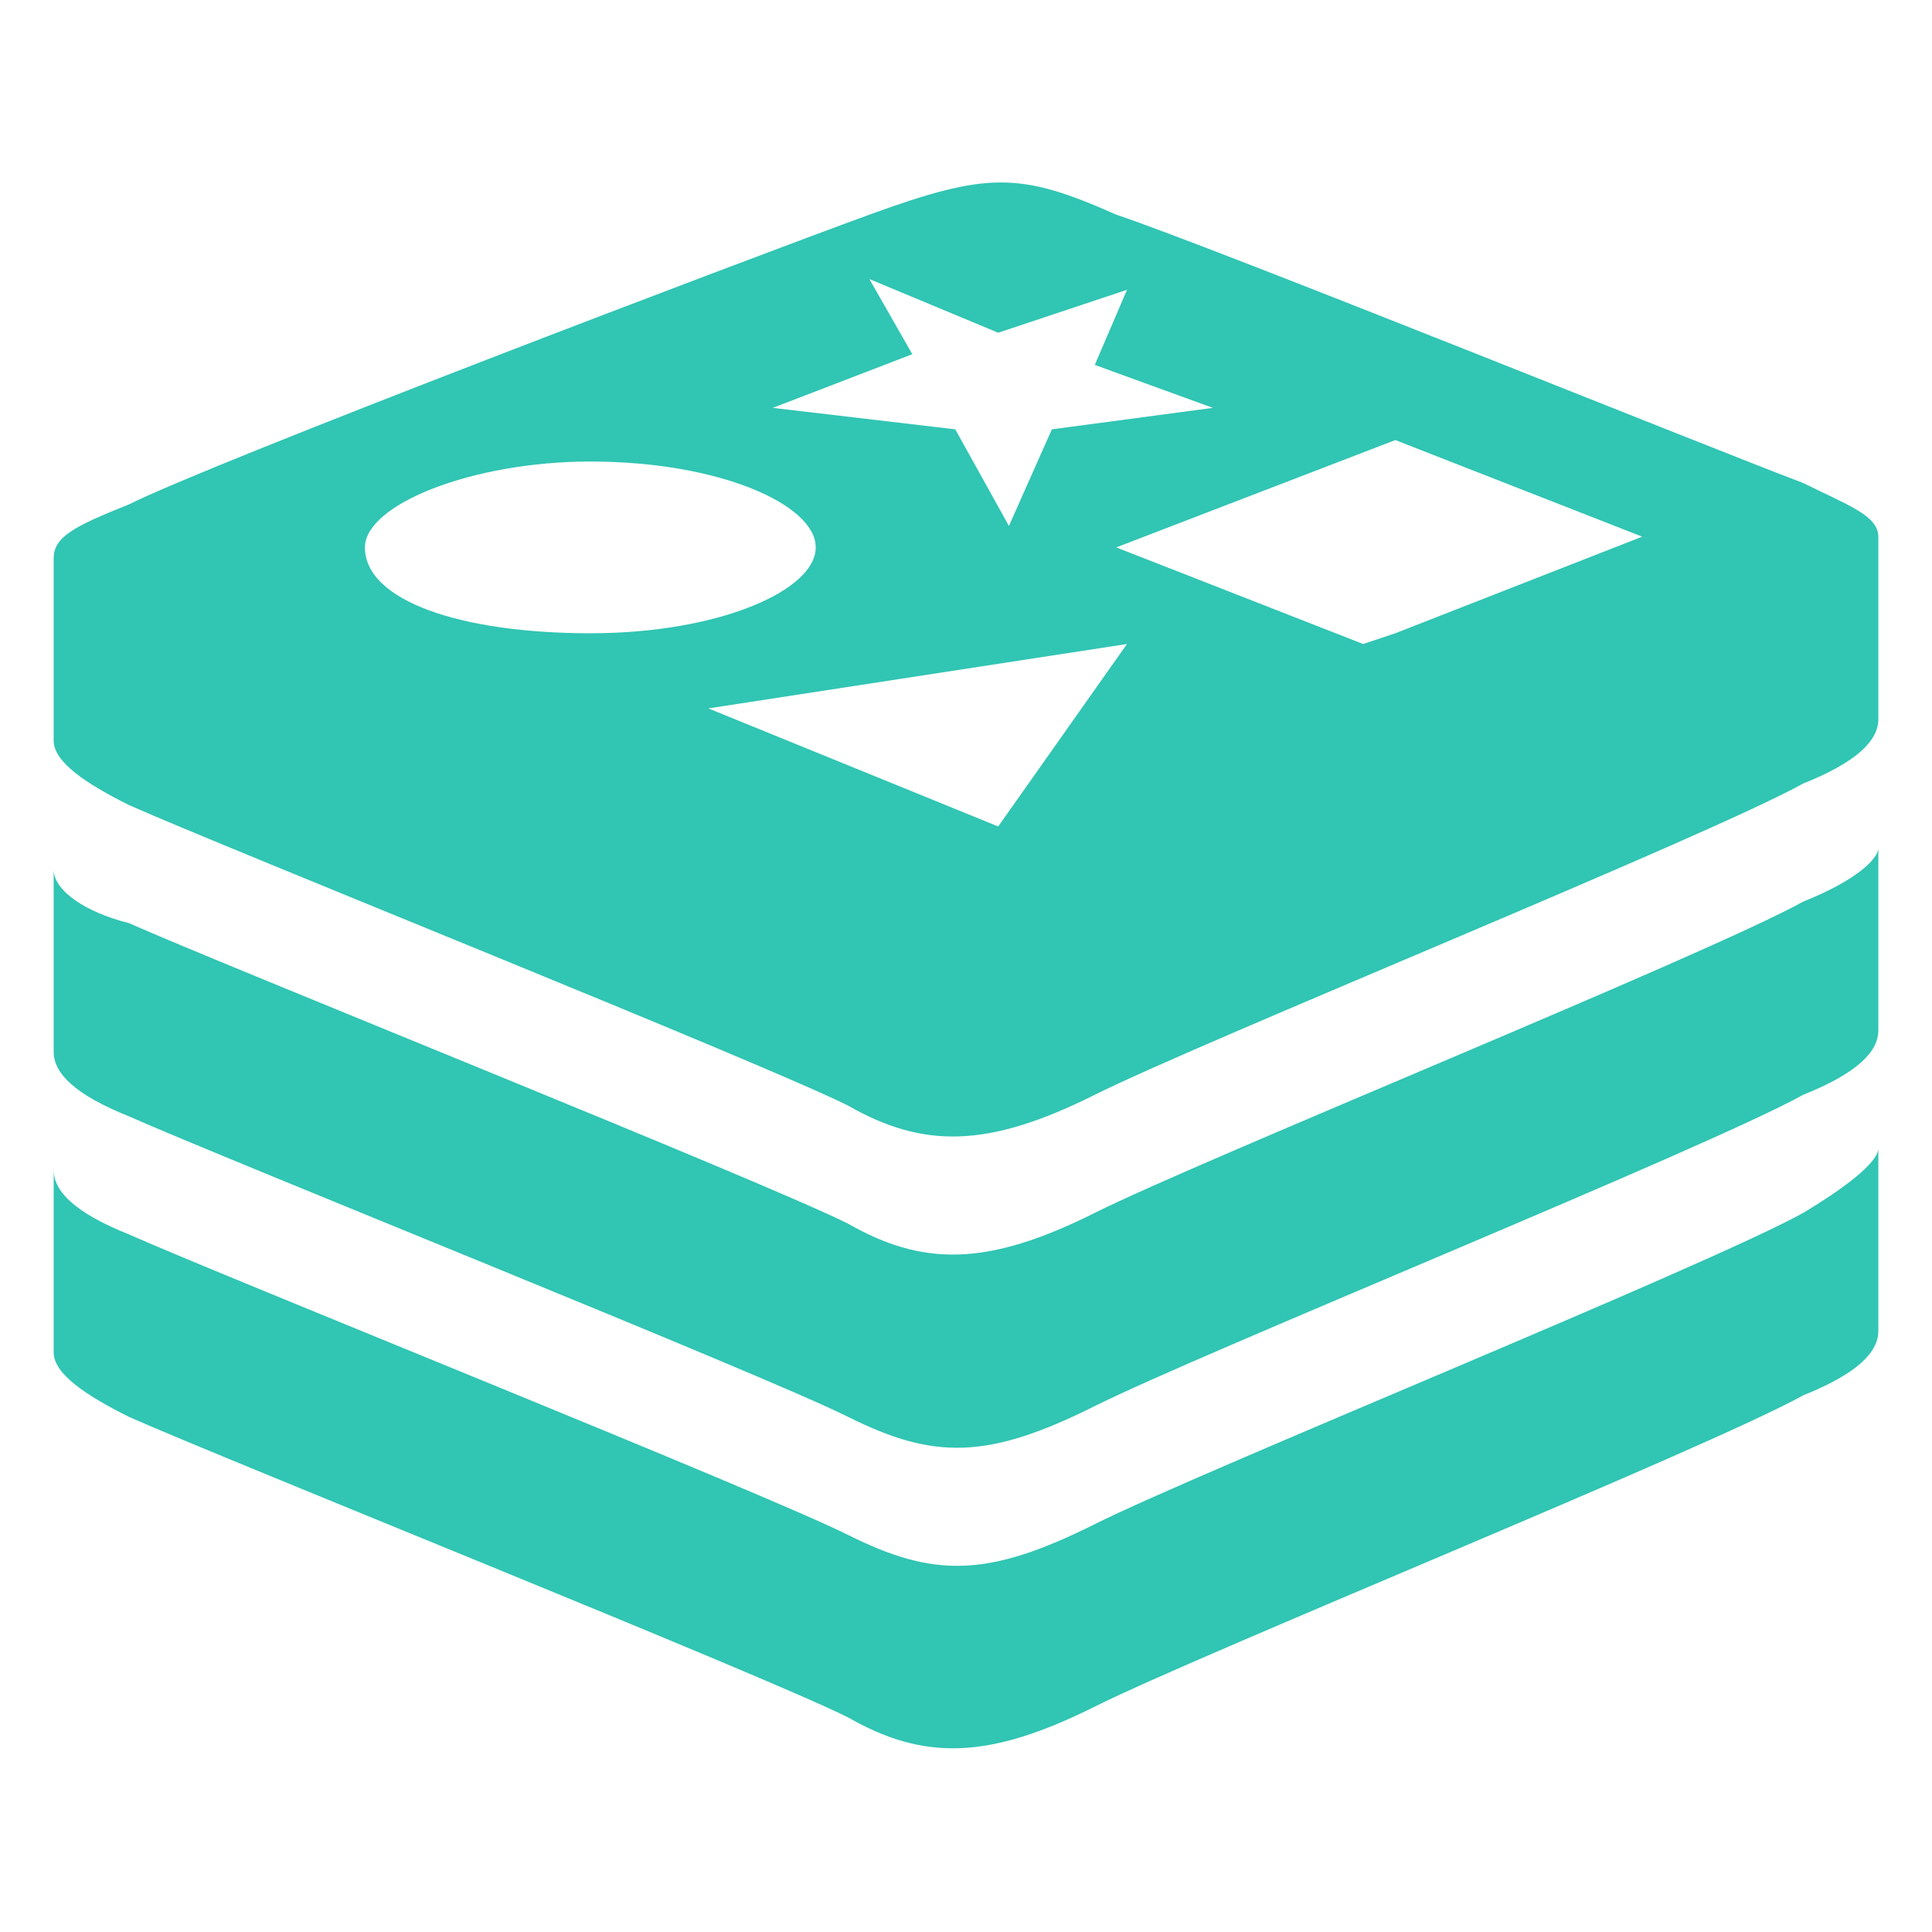
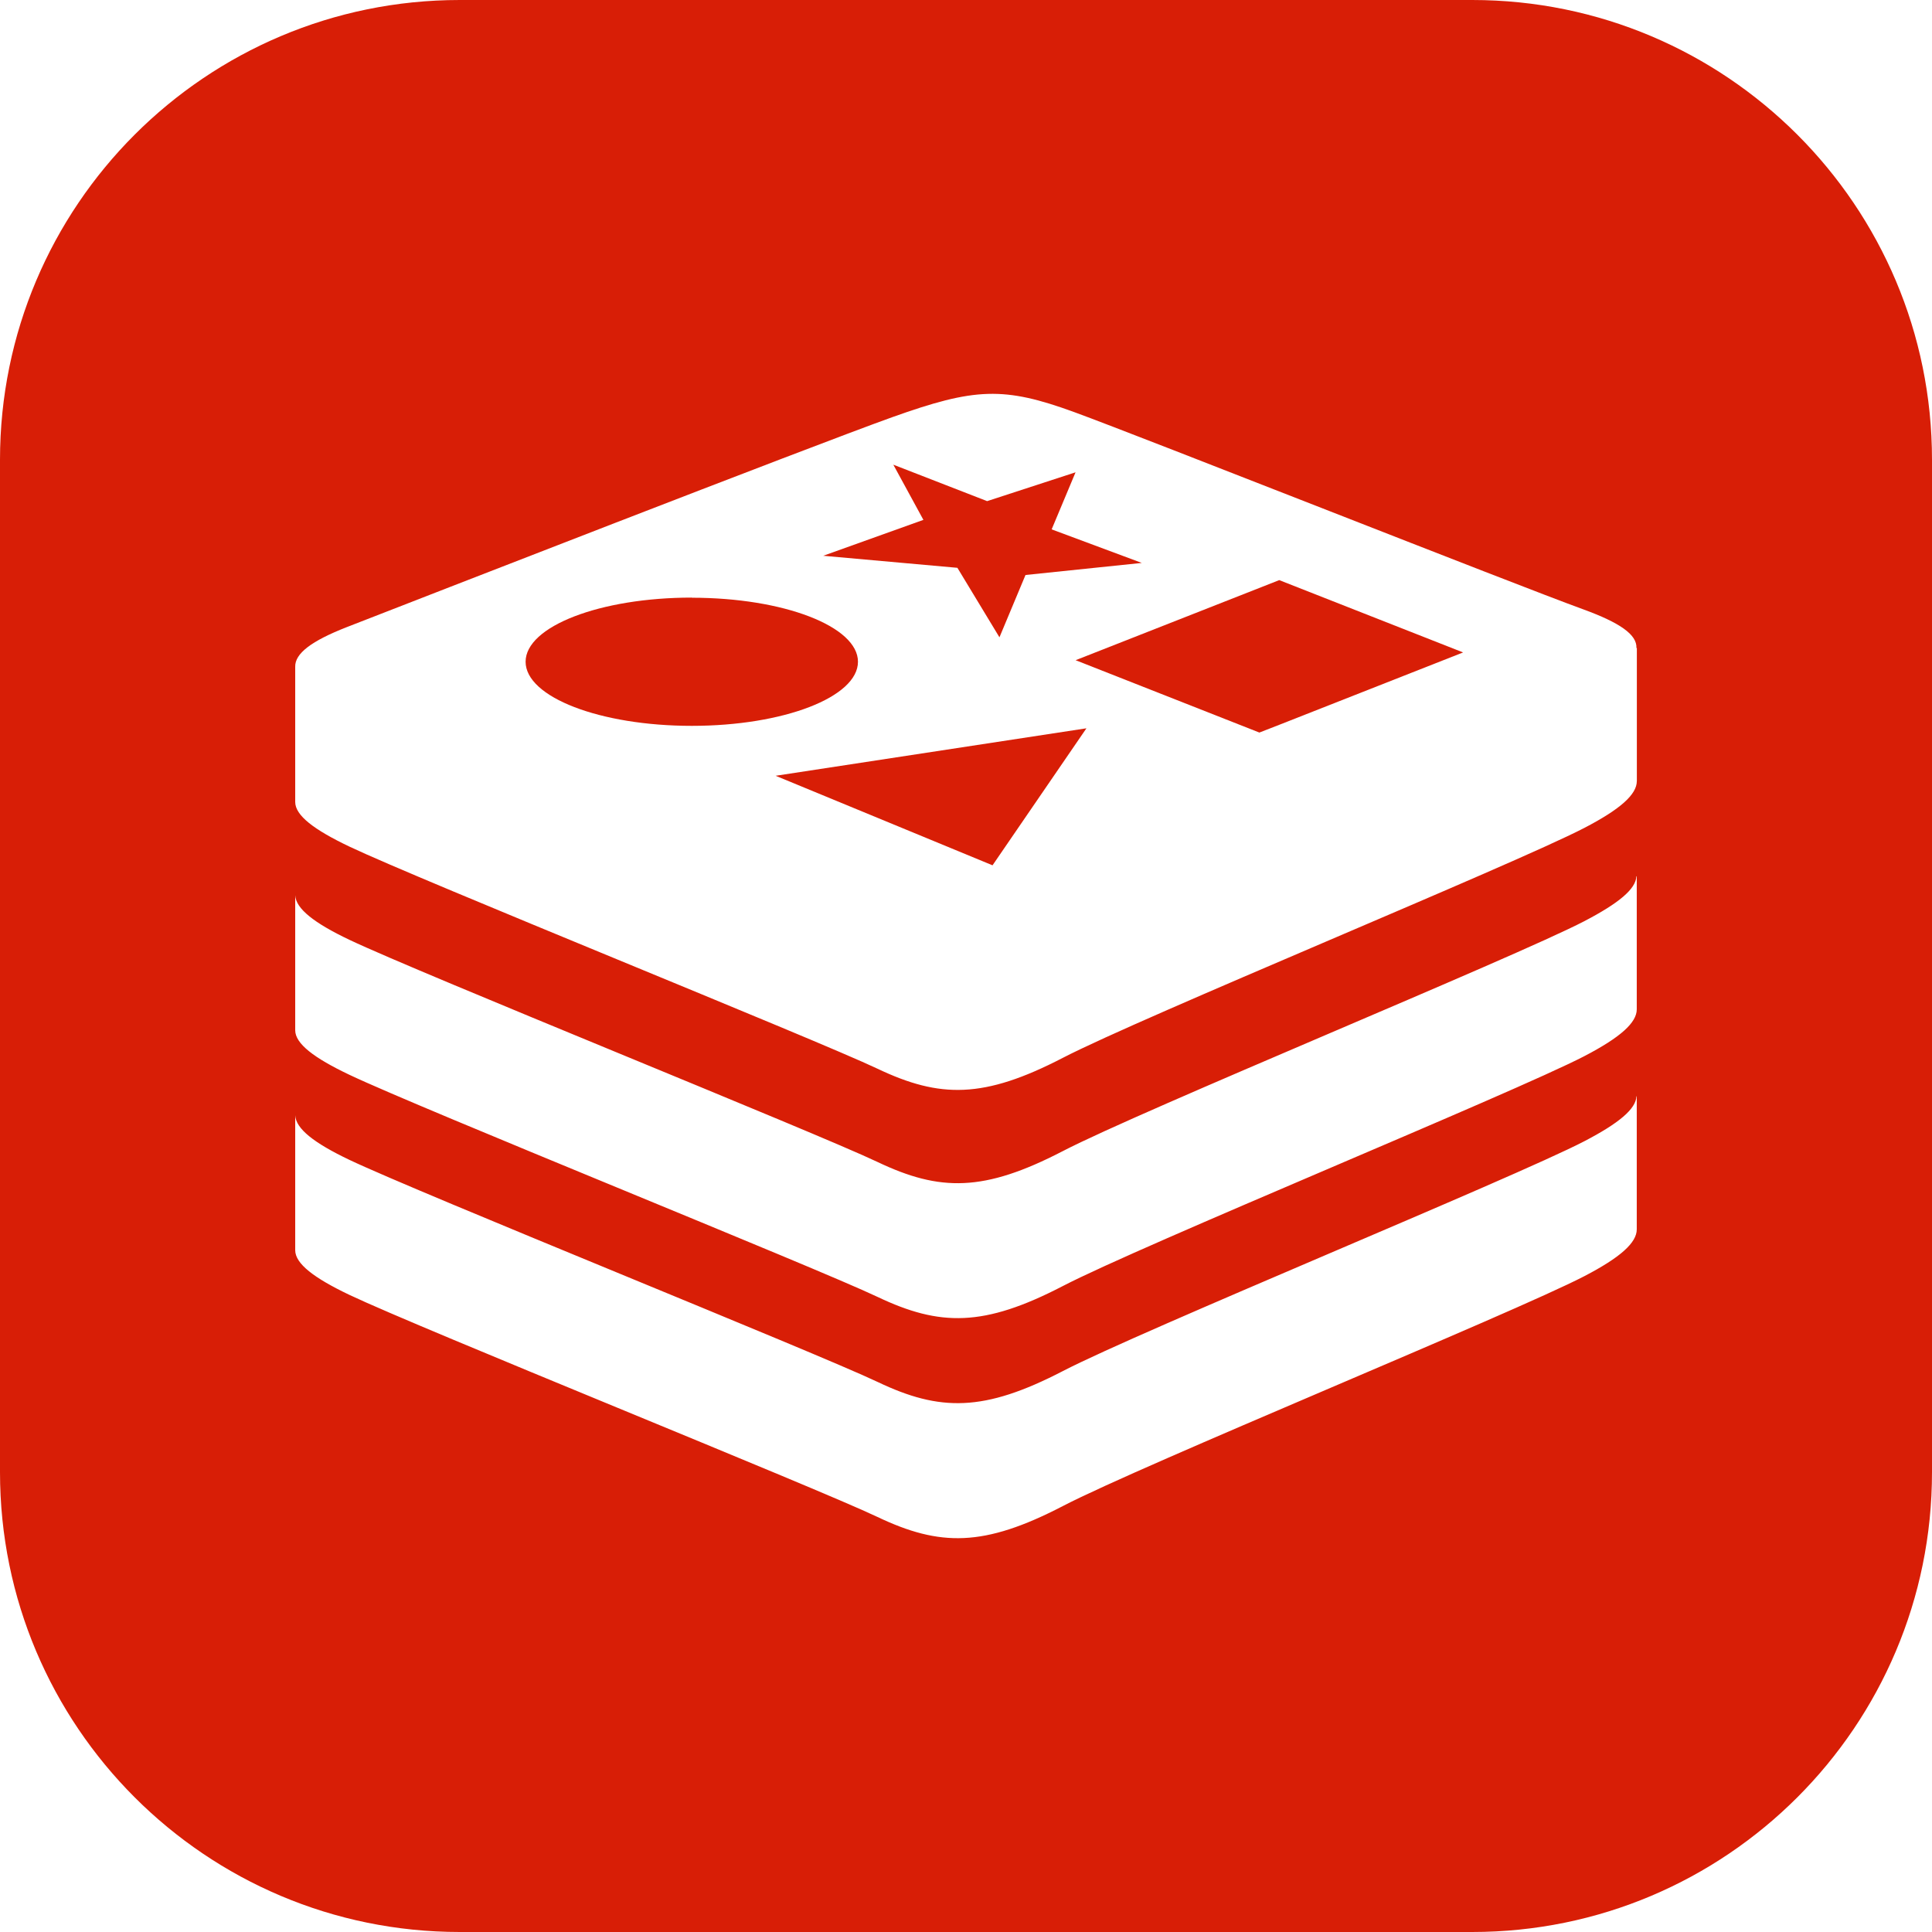
- <svg xmlns="http://www.w3.org/2000/svg" t="1582122351926" class="icon" viewBox="0 0 1024 1024" version="1.1" p-id="3334" width="192" height="192">
-   <defs>
-     <style type="text/css" />
-   </defs>
-   <path d="M995.556 608.711v96.711c0 11.378-11.378 22.756-39.822 34.133-51.2 28.444-318.578 136.533-375.467 164.978s-91.022 28.444-130.844 5.689c-45.511-22.756-329.956-136.533-381.156-159.289-22.756-11.378-39.822-22.756-39.822-34.133v-96.711c0 11.378 11.378 22.756 39.822 34.133 51.2 22.756 335.644 136.533 381.156 159.289 45.511 22.756 73.956 22.756 130.844-5.689 56.889-28.444 324.267-136.533 375.467-164.978 28.444-17.067 39.822-28.444 39.822-34.133zM28.444 392.533V295.822c0-11.378 11.378-17.067 39.822-28.444C113.778 244.622 398.222 136.533 460.8 113.778s79.644-22.756 130.844 0c51.2 17.067 318.578 125.156 364.089 142.222 22.756 11.378 39.822 17.067 39.822 28.444v96.711c0 11.378-11.378 22.756-39.822 34.133-51.2 28.444-318.578 136.533-375.467 164.978s-91.022 28.444-130.844 5.689c-45.511-22.756-329.956-136.533-381.156-159.289-22.756-11.378-39.822-22.756-39.822-34.133z m568.889-51.2l-221.867 34.133 153.6 62.578L597.333 341.333zM739.556 233.244l-147.911 56.889 130.844 51.2 17.067-5.689 130.844-51.2-130.844-51.2z m-329.956-17.067l96.711 11.378 28.444 51.2 22.756-51.2 85.333-11.378-62.578-22.756 17.067-39.822-68.267 22.756-68.267-28.444 22.756 39.822-73.956 28.444zM193.422 290.133c0 28.444 51.2 45.511 119.467 45.511 68.267 0 119.467-22.756 119.467-45.511s-51.2-45.511-119.467-45.511c-62.578 0-119.467 22.756-119.467 45.511z m762.311 187.733c-51.2 28.444-318.578 136.533-375.467 164.978s-91.022 28.444-130.844 5.689C403.911 625.778 119.467 512 68.267 489.244c-22.756-5.689-39.822-17.067-39.822-28.444v96.711c0 11.378 11.378 22.756 39.822 34.133 51.2 22.756 335.644 136.533 381.156 159.289 45.511 22.756 73.956 22.756 130.844-5.689 56.889-28.444 324.267-136.533 375.467-164.978 28.444-11.378 39.822-22.756 39.822-34.133V449.422c0 5.689-11.378 17.067-39.822 28.444z" fill="#31C5B3" p-id="3335" />
+ <svg xmlns="http://www.w3.org/2000/svg" t="1642923998572" class="icon" viewBox="0 0 1024 1024" version="1.1" p-id="11052" width="512" height="512">
+   <path d="M454.741 350.737c0-18.739-39.407-33.929-88.064-33.929v-0.068c-48.64 0-88.098 15.258-88.098 33.997 0 18.756 39.458 33.98 88.098 33.98s88.064-15.223 88.064-33.98zM411.119 411.187l114.944 47.445 49.766-72.619-164.762 25.173zM529.732 337.783l13.807-33.024 61.628-6.4-47.77-17.783 12.663-30.242-46.865 15.275-49.715-19.319 15.94 29.252-53.094 19.029 71.117 6.383z" fill="#d81e06" p-id="11053" />
+   <path d="M780.322 0H243.678C109.107 0 0 109.107 0 243.678v536.627C0 914.893 109.107 1024 243.678 1024h536.644C914.893 1024 1024 914.893 1024 780.322V243.678C1024 109.107 914.893 0 780.322 0z m87.194 651.588c0 7.049-8.585 14.831-27.853 24.849-37.956 19.678-234.496 100.028-276.361 121.822-41.882 21.743-65.126 21.487-98.167 5.786-33.041-15.735-242.227-99.823-279.927-117.726-18.842-8.977-28.74-16.555-28.74-23.689v-71.509c0.341 7.134 9.933 14.677 28.74 23.637 37.683 17.903 246.852 101.973 279.927 117.692 33.075 15.77 56.337 15.94 98.167-5.734 41.83-21.692 238.455-102.144 276.361-121.805 18.432-9.591 27.392-17.135 27.699-23.876l0.154 0.051v70.502z m0-116.617c0 7.031-8.585 14.831-27.853 24.849-37.956 19.644-234.496 100.079-276.361 121.822-41.882 21.726-65.075 21.47-98.167 5.751-33.075-15.718-242.227-99.806-279.927-117.726-18.842-8.943-28.74-16.521-28.74-23.62v-71.543c0.341 7.1 9.933 14.677 28.74 23.62 37.683 17.92 246.852 102.007 279.927 117.76 33.075 15.735 56.286 15.94 98.167-5.769 41.865-21.726 238.455-102.178 276.361-121.839 18.398-9.591 27.375-17.101 27.665-23.842l0.188 0.034v70.502z m0.034-120.986c0 7.049-8.585 14.831-27.853 24.849-37.956 19.661-234.53 100.164-276.395 121.856-41.882 21.692-65.075 21.487-98.167 5.769-33.075-15.701-242.227-99.84-279.927-117.743-18.842-8.977-28.74-16.521-28.74-23.654v-71.561c-0.256-7.185 8.772-13.841 27.29-21.094 37.001-14.387 245.214-95.556 289.109-111.275 43.913-15.701 59.153-16.35 96.58-2.679 37.393 13.687 232.806 91.102 269.807 104.55 18.995 6.946 28.467 13.261 28.092 20.463h0.222v70.519z" fill="#d81e06" p-id="11054" />
+   <path d="M678.025 307.473l-107.93 42.445 97.399 38.349 10.564-4.113 97.417-38.349z" fill="#d81e06" p-id="11055" />
</svg>
